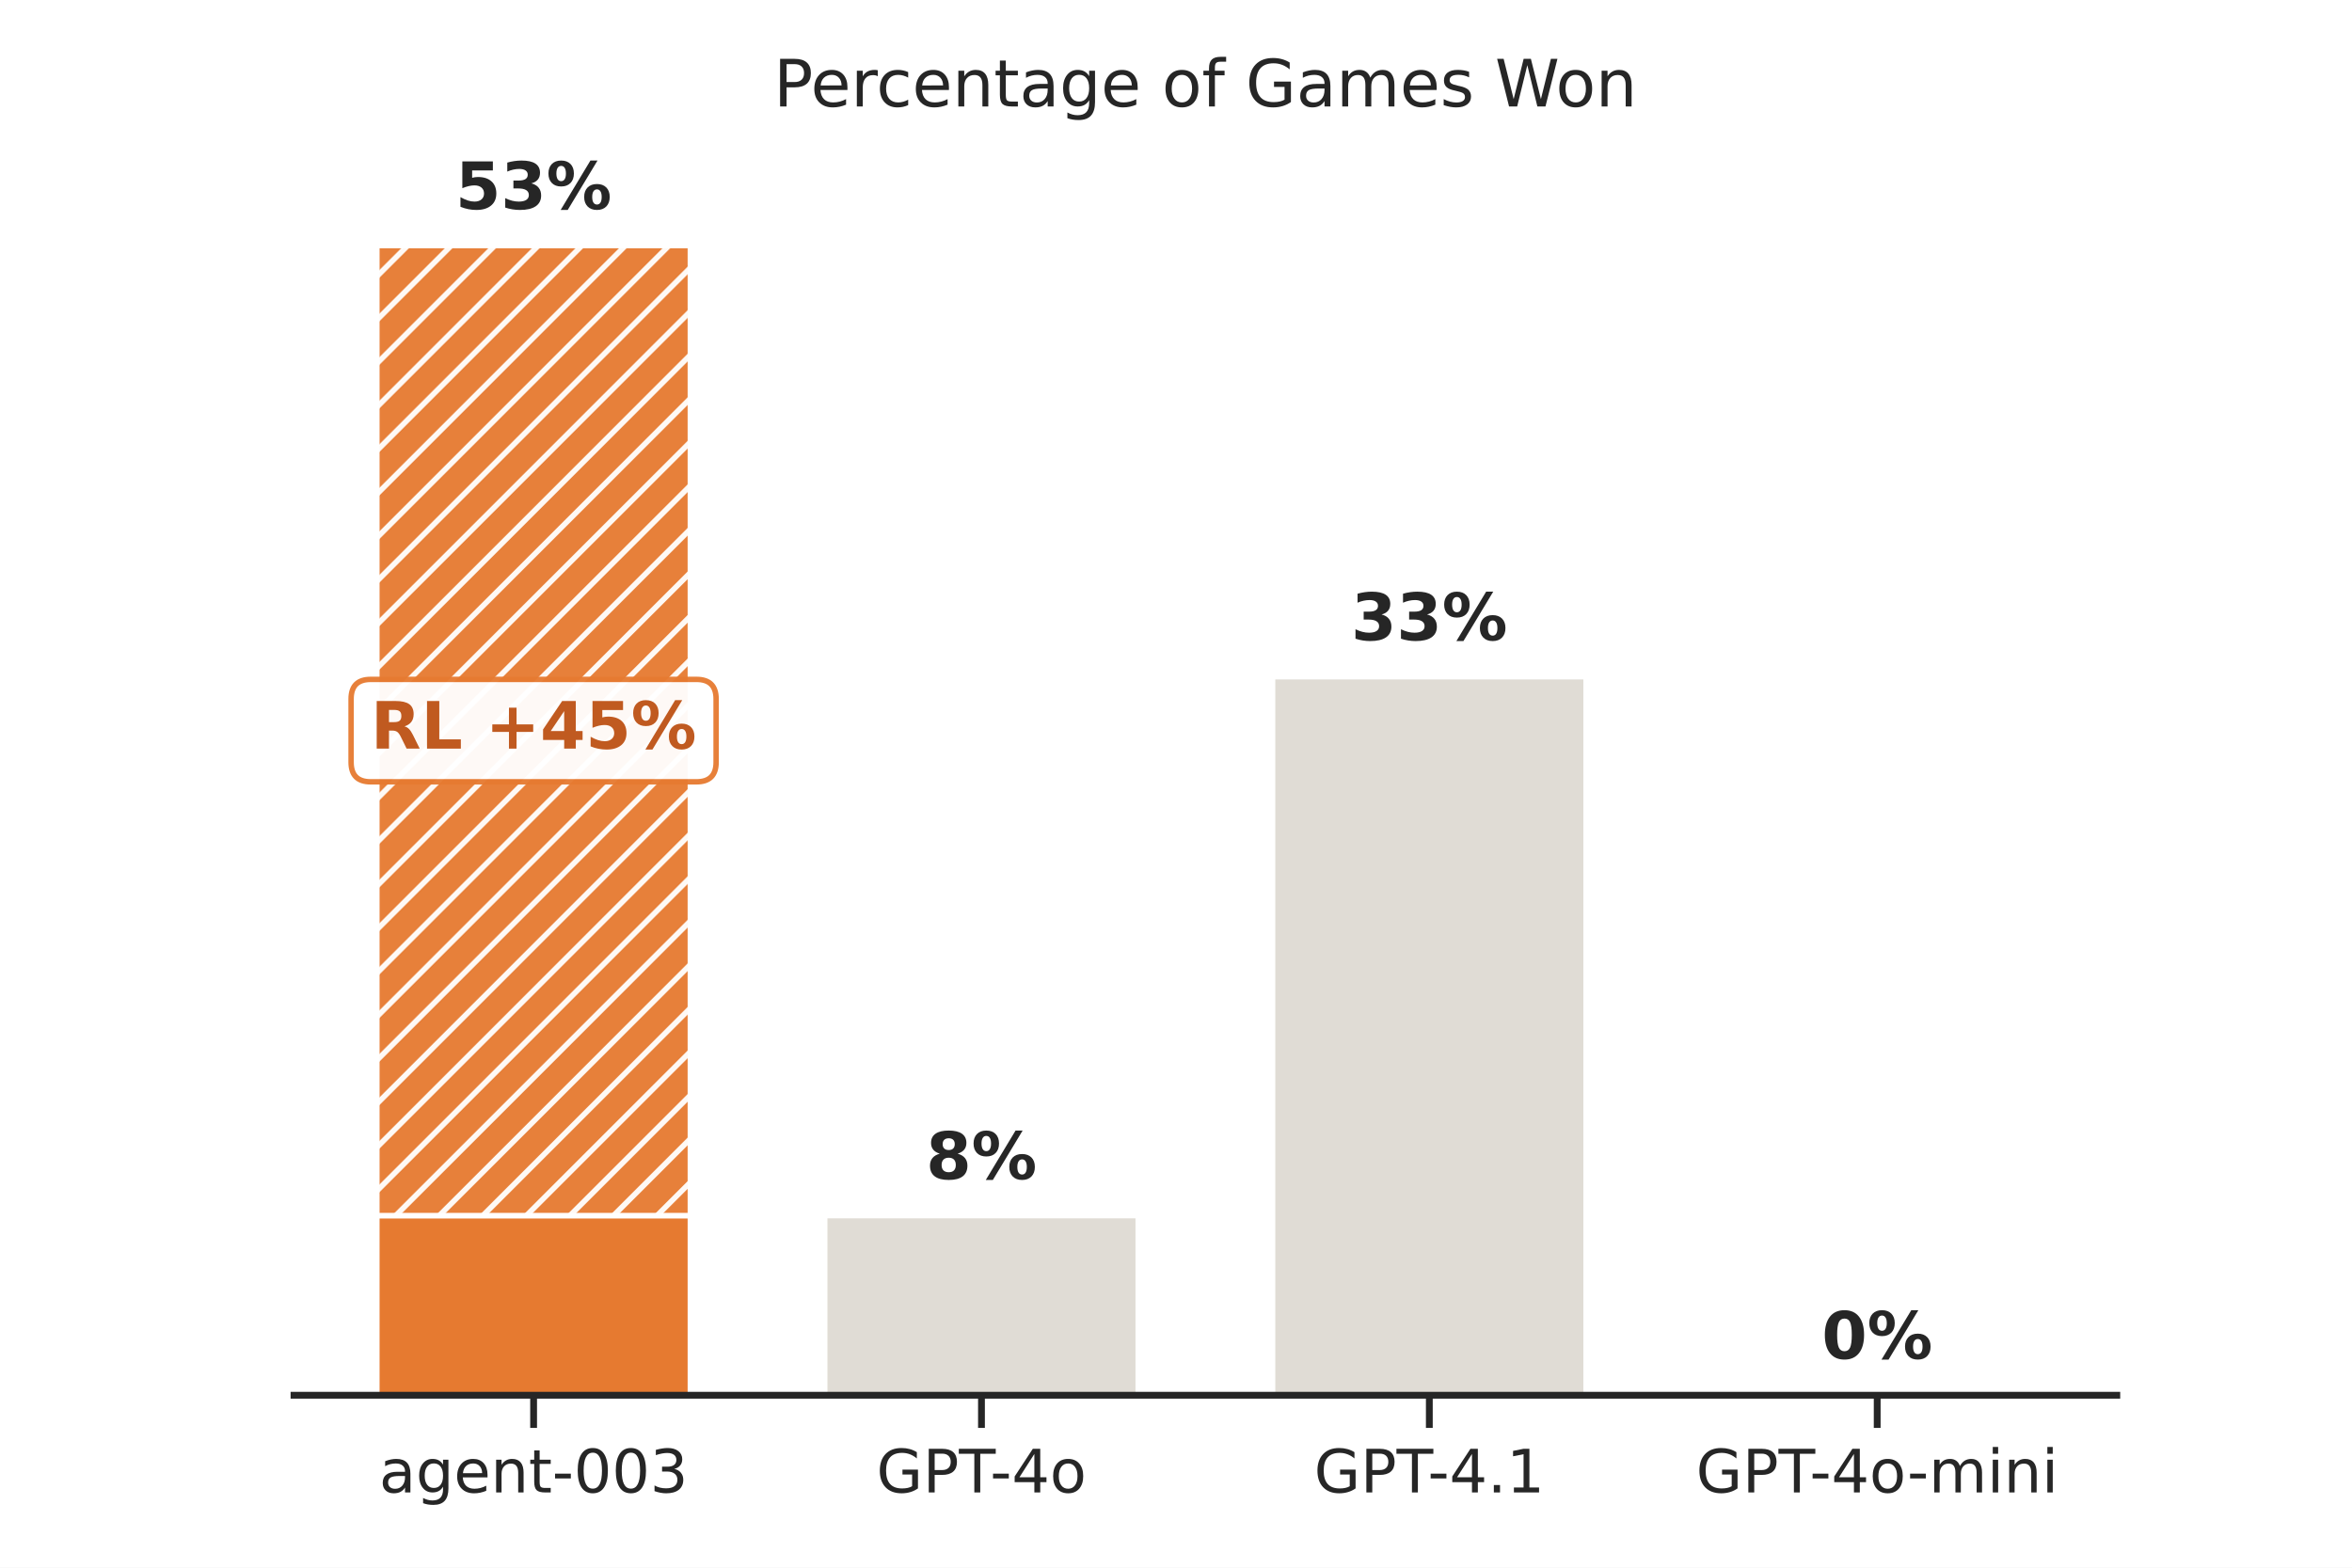
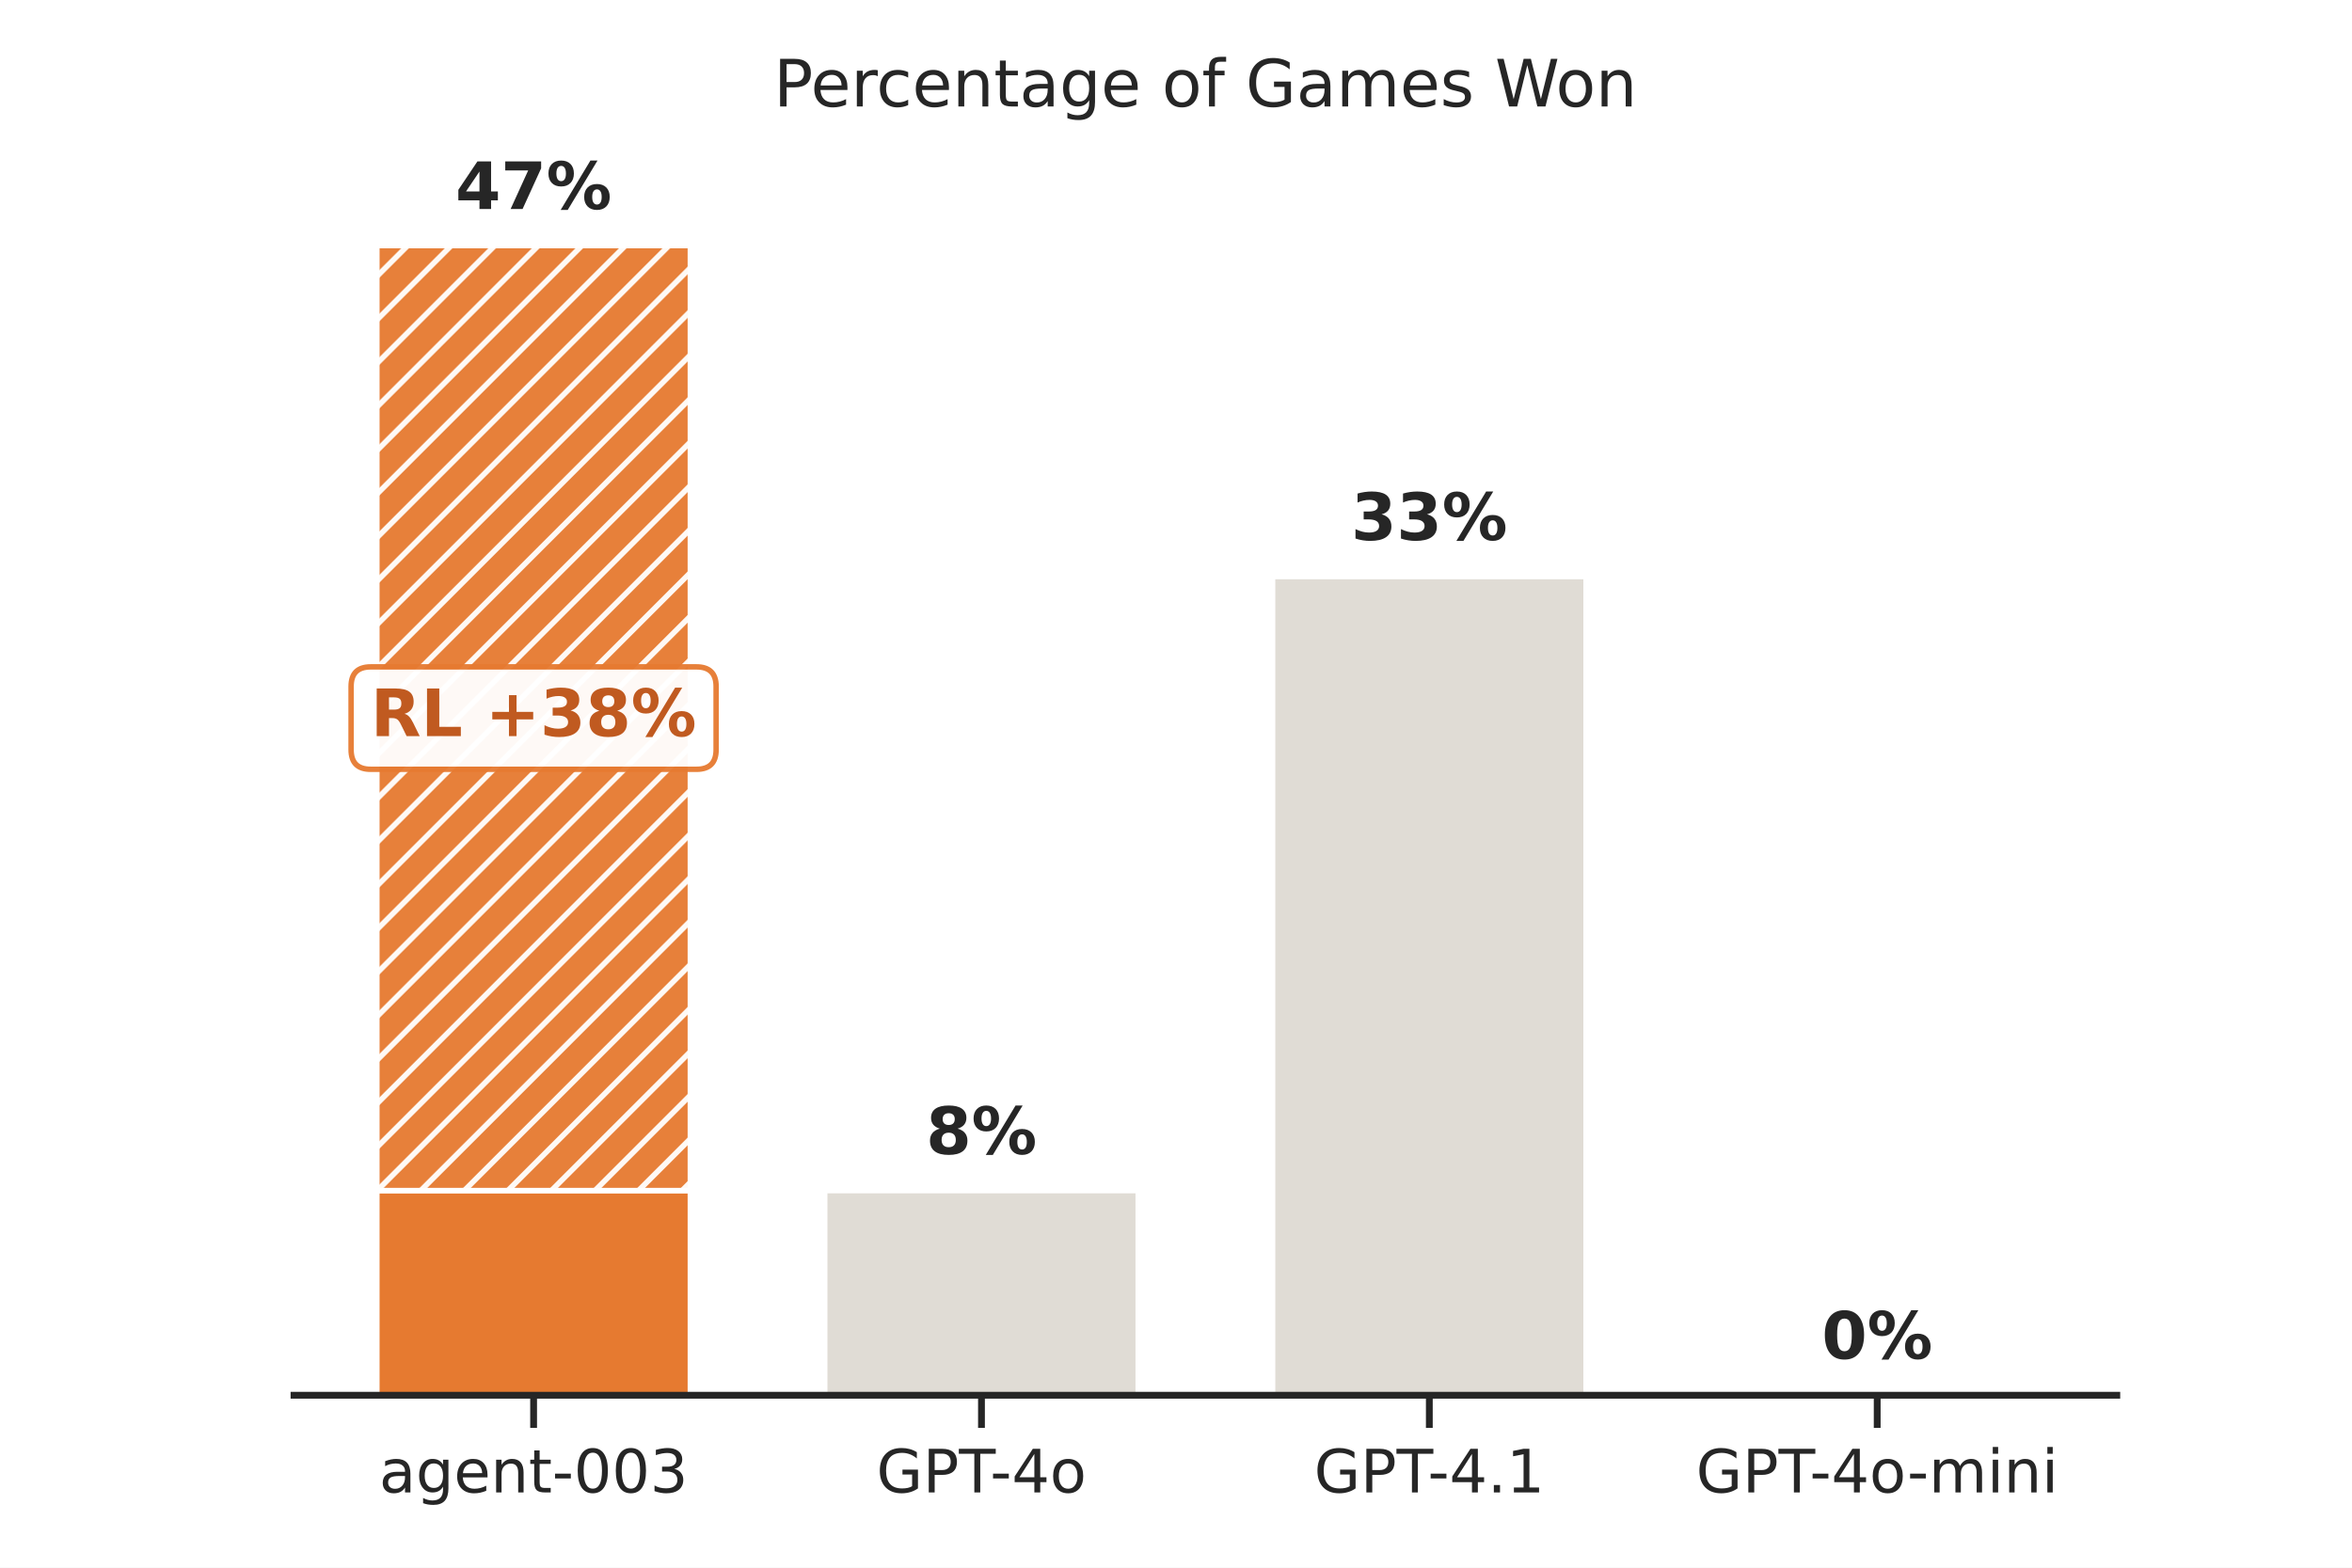
<svg xmlns="http://www.w3.org/2000/svg" xmlns:xlink="http://www.w3.org/1999/xlink" width="432pt" height="288pt" viewBox="0 0 432 288" version="1.1">
  <defs>
    <style type="text/css">*{stroke-linejoin: round; stroke-linecap: butt}</style>
  </defs>
  <g id="figure_1">
    <g id="patch_1">
      <path d="M 0 288  L 432 288  L 432 0  L 0 0  z " style="fill: #ffffff" />
    </g>
    <g id="axes_1">
      <g id="patch_2">
        <path d="M 54 256.32  L 388.8 256.32  L 388.8 34.56  L 54 34.56  z " style="fill: #ffffff" />
      </g>
      <g id="matplotlib.axis_1">
        <g id="xtick_1">
          <g id="line2d_1">
            <defs>
-               <path id="m1b6e936767" d="M 0 0  L 0 6  " style="stroke: #262626; stroke-width: 1.25" />
+               <path id="m2d0dbe7aa3" d="M 0 0  L 0 6  " style="stroke: #262626; stroke-width: 1.25" />
            </defs>
            <g>
-               <use xlink:href="#m1b6e936767" x="98.009" y="256.32" style="fill: #262626; stroke: #262626; stroke-width: 1.25" />
+               <use xlink:href="#m2d0dbe7aa3" x="98.009" y="256.32" style="fill: #262626; stroke: #262626; stroke-width: 1.25" />
            </g>
          </g>
          <g id="text_1">
            <g style="fill: #262626" transform="translate(69.63879 274.1783) scale(0.11 -0.11)">
              <defs>
                <path id="DejaVuSans-61" d="M 2194 1759  Q 1497 1759 1228 1600  Q 959 1441 959 1056  Q 959 750 1161 570  Q 1363 391 1709 391  Q 2188 391 2477 730  Q 2766 1069 2766 1631  L 2766 1759  L 2194 1759  z M 3341 1997  L 3341 0  L 2766 0  L 2766 531  Q 2569 213 2275 61  Q 1981 -91 1556 -91  Q 1019 -91 701 211  Q 384 513 384 1019  Q 384 1609 779 1909  Q 1175 2209 1959 2209  L 2766 2209  L 2766 2266  Q 2766 2663 2505 2880  Q 2244 3097 1772 3097  Q 1472 3097 1187 3025  Q 903 2953 641 2809  L 641 3341  Q 956 3463 1253 3523  Q 1550 3584 1831 3584  Q 2591 3584 2966 3190  Q 3341 2797 3341 1997  z " transform="scale(0.015625)" />
                <path id="DejaVuSans-67" d="M 2906 1791  Q 2906 2416 2648 2759  Q 2391 3103 1925 3103  Q 1463 3103 1205 2759  Q 947 2416 947 1791  Q 947 1169 1205 825  Q 1463 481 1925 481  Q 2391 481 2648 825  Q 2906 1169 2906 1791  z M 3481 434  Q 3481 -459 3084 -895  Q 2688 -1331 1869 -1331  Q 1566 -1331 1297 -1286  Q 1028 -1241 775 -1147  L 775 -588  Q 1028 -725 1275 -790  Q 1522 -856 1778 -856  Q 2344 -856 2625 -561  Q 2906 -266 2906 331  L 2906 616  Q 2728 306 2450 153  Q 2172 0 1784 0  Q 1141 0 747 490  Q 353 981 353 1791  Q 353 2603 747 3093  Q 1141 3584 1784 3584  Q 2172 3584 2450 3431  Q 2728 3278 2906 2969  L 2906 3500  L 3481 3500  L 3481 434  z " transform="scale(0.015625)" />
                <path id="DejaVuSans-65" d="M 3597 1894  L 3597 1613  L 953 1613  Q 991 1019 1311 708  Q 1631 397 2203 397  Q 2534 397 2845 478  Q 3156 559 3463 722  L 3463 178  Q 3153 47 2828 -22  Q 2503 -91 2169 -91  Q 1331 -91 842 396  Q 353 884 353 1716  Q 353 2575 817 3079  Q 1281 3584 2069 3584  Q 2775 3584 3186 3129  Q 3597 2675 3597 1894  z M 3022 2063  Q 3016 2534 2758 2815  Q 2500 3097 2075 3097  Q 1594 3097 1305 2825  Q 1016 2553 972 2059  L 3022 2063  z " transform="scale(0.015625)" />
                <path id="DejaVuSans-6e" d="M 3513 2113  L 3513 0  L 2938 0  L 2938 2094  Q 2938 2591 2744 2837  Q 2550 3084 2163 3084  Q 1697 3084 1428 2787  Q 1159 2491 1159 1978  L 1159 0  L 581 0  L 581 3500  L 1159 3500  L 1159 2956  Q 1366 3272 1645 3428  Q 1925 3584 2291 3584  Q 2894 3584 3203 3211  Q 3513 2838 3513 2113  z " transform="scale(0.015625)" />
                <path id="DejaVuSans-74" d="M 1172 4494  L 1172 3500  L 2356 3500  L 2356 3053  L 1172 3053  L 1172 1153  Q 1172 725 1289 603  Q 1406 481 1766 481  L 2356 481  L 2356 0  L 1766 0  Q 1100 0 847 248  Q 594 497 594 1153  L 594 3053  L 172 3053  L 172 3500  L 594 3500  L 594 4494  L 1172 4494  z " transform="scale(0.015625)" />
                <path id="DejaVuSans-2d" d="M 313 2009  L 1997 2009  L 1997 1497  L 313 1497  L 313 2009  z " transform="scale(0.015625)" />
                <path id="DejaVuSans-30" d="M 2034 4250  Q 1547 4250 1301 3770  Q 1056 3291 1056 2328  Q 1056 1369 1301 889  Q 1547 409 2034 409  Q 2525 409 2770 889  Q 3016 1369 3016 2328  Q 3016 3291 2770 3770  Q 2525 4250 2034 4250  z M 2034 4750  Q 2819 4750 3233 4129  Q 3647 3509 3647 2328  Q 3647 1150 3233 529  Q 2819 -91 2034 -91  Q 1250 -91 836 529  Q 422 1150 422 2328  Q 422 3509 836 4129  Q 1250 4750 2034 4750  z " transform="scale(0.015625)" />
                <path id="DejaVuSans-33" d="M 2597 2516  Q 3050 2419 3304 2112  Q 3559 1806 3559 1356  Q 3559 666 3084 287  Q 2609 -91 1734 -91  Q 1441 -91 1130 -33  Q 819 25 488 141  L 488 750  Q 750 597 1062 519  Q 1375 441 1716 441  Q 2309 441 2620 675  Q 2931 909 2931 1356  Q 2931 1769 2642 2001  Q 2353 2234 1838 2234  L 1294 2234  L 1294 2753  L 1863 2753  Q 2328 2753 2575 2939  Q 2822 3125 2822 3475  Q 2822 3834 2567 4026  Q 2313 4219 1838 4219  Q 1578 4219 1281 4162  Q 984 4106 628 3988  L 628 4550  Q 988 4650 1302 4700  Q 1616 4750 1894 4750  Q 2613 4750 3031 4423  Q 3450 4097 3450 3541  Q 3450 3153 3228 2886  Q 3006 2619 2597 2516  z " transform="scale(0.015625)" />
              </defs>
              <use xlink:href="#DejaVuSans-61" />
              <use xlink:href="#DejaVuSans-67" transform="translate(61.2793 0)" />
              <use xlink:href="#DejaVuSans-65" transform="translate(124.7559 0)" />
              <use xlink:href="#DejaVuSans-6e" transform="translate(186.2793 0)" />
              <use xlink:href="#DejaVuSans-74" transform="translate(249.6582 0)" />
              <use xlink:href="#DejaVuSans-2d" transform="translate(288.8672 0)" />
              <use xlink:href="#DejaVuSans-30" transform="translate(324.9512 0)" />
              <use xlink:href="#DejaVuSans-30" transform="translate(388.5742 0)" />
              <use xlink:href="#DejaVuSans-33" transform="translate(452.1973 0)" />
            </g>
          </g>
        </g>
        <g id="xtick_2">
          <g id="line2d_2">
            <g>
-               <use xlink:href="#m1b6e936767" x="180.27" y="256.32" style="fill: #262626; stroke: #262626; stroke-width: 1.25" />
+               <use xlink:href="#m2d0dbe7aa3" x="180.27" y="256.32" style="fill: #262626; stroke: #262626; stroke-width: 1.25" />
            </g>
          </g>
          <g id="text_2">
            <g style="fill: #262626" transform="translate(160.9854 274.1783) scale(0.11 -0.11)">
              <defs>
                <path id="DejaVuSans-47" d="M 3809 666  L 3809 1919  L 2778 1919  L 2778 2438  L 4434 2438  L 4434 434  Q 4069 175 3628 42  Q 3188 -91 2688 -91  Q 1594 -91 976 548  Q 359 1188 359 2328  Q 359 3472 976 4111  Q 1594 4750 2688 4750  Q 3144 4750 3555 4637  Q 3966 4525 4313 4306  L 4313 3634  Q 3963 3931 3569 4081  Q 3175 4231 2741 4231  Q 1884 4231 1454 3753  Q 1025 3275 1025 2328  Q 1025 1384 1454 906  Q 1884 428 2741 428  Q 3075 428 3337 486  Q 3600 544 3809 666  z " transform="scale(0.015625)" />
                <path id="DejaVuSans-50" d="M 1259 4147  L 1259 2394  L 2053 2394  Q 2494 2394 2734 2622  Q 2975 2850 2975 3272  Q 2975 3691 2734 3919  Q 2494 4147 2053 4147  L 1259 4147  z M 628 4666  L 2053 4666  Q 2838 4666 3239 4311  Q 3641 3956 3641 3272  Q 3641 2581 3239 2228  Q 2838 1875 2053 1875  L 1259 1875  L 1259 0  L 628 0  L 628 4666  z " transform="scale(0.015625)" />
                <path id="DejaVuSans-54" d="M -19 4666  L 3928 4666  L 3928 4134  L 2272 4134  L 2272 0  L 1638 0  L 1638 4134  L -19 4134  L -19 4666  z " transform="scale(0.015625)" />
                <path id="DejaVuSans-34" d="M 2419 4116  L 825 1625  L 2419 1625  L 2419 4116  z M 2253 4666  L 3047 4666  L 3047 1625  L 3713 1625  L 3713 1100  L 3047 1100  L 3047 0  L 2419 0  L 2419 1100  L 313 1100  L 313 1709  L 2253 4666  z " transform="scale(0.015625)" />
                <path id="DejaVuSans-6f" d="M 1959 3097  Q 1497 3097 1228 2736  Q 959 2375 959 1747  Q 959 1119 1226 758  Q 1494 397 1959 397  Q 2419 397 2687 759  Q 2956 1122 2956 1747  Q 2956 2369 2687 2733  Q 2419 3097 1959 3097  z M 1959 3584  Q 2709 3584 3137 3096  Q 3566 2609 3566 1747  Q 3566 888 3137 398  Q 2709 -91 1959 -91  Q 1206 -91 779 398  Q 353 888 353 1747  Q 353 2609 779 3096  Q 1206 3584 1959 3584  z " transform="scale(0.015625)" />
              </defs>
              <use xlink:href="#DejaVuSans-47" />
              <use xlink:href="#DejaVuSans-50" transform="translate(77.49023 0)" />
              <use xlink:href="#DejaVuSans-54" transform="translate(137.793 0)" />
              <use xlink:href="#DejaVuSans-2d" transform="translate(189.752 0)" />
              <use xlink:href="#DejaVuSans-34" transform="translate(225.8359 0)" />
              <use xlink:href="#DejaVuSans-6f" transform="translate(289.459 0)" />
            </g>
          </g>
        </g>
        <g id="xtick_3">
          <g id="line2d_3">
            <g>
-               <use xlink:href="#m1b6e936767" x="262.53" y="256.32" style="fill: #262626; stroke: #262626; stroke-width: 1.25" />
+               <use xlink:href="#m2d0dbe7aa3" x="262.53" y="256.32" style="fill: #262626; stroke: #262626; stroke-width: 1.25" />
            </g>
          </g>
          <g id="text_3">
            <g style="fill: #262626" transform="translate(241.3638 274.1783) scale(0.11 -0.11)">
              <defs>
                <path id="DejaVuSans-2e" d="M 684 794  L 1344 794  L 1344 0  L 684 0  L 684 794  z " transform="scale(0.015625)" />
                <path id="DejaVuSans-31" d="M 794 531  L 1825 531  L 1825 4091  L 703 3866  L 703 4441  L 1819 4666  L 2450 4666  L 2450 531  L 3481 531  L 3481 0  L 794 0  L 794 531  z " transform="scale(0.015625)" />
              </defs>
              <use xlink:href="#DejaVuSans-47" />
              <use xlink:href="#DejaVuSans-50" transform="translate(77.49023 0)" />
              <use xlink:href="#DejaVuSans-54" transform="translate(137.793 0)" />
              <use xlink:href="#DejaVuSans-2d" transform="translate(189.752 0)" />
              <use xlink:href="#DejaVuSans-34" transform="translate(225.8359 0)" />
              <use xlink:href="#DejaVuSans-2e" transform="translate(289.459 0)" />
              <use xlink:href="#DejaVuSans-31" transform="translate(321.2461 0)" />
            </g>
          </g>
        </g>
        <g id="xtick_4">
          <g id="line2d_4">
            <g>
-               <use xlink:href="#m1b6e936767" x="344.791" y="256.32" style="fill: #262626; stroke: #262626; stroke-width: 1.25" />
+               <use xlink:href="#m2d0dbe7aa3" x="344.791" y="256.32" style="fill: #262626; stroke: #262626; stroke-width: 1.25" />
            </g>
          </g>
          <g id="text_4">
            <g style="fill: #262626" transform="translate(311.52 274.1783) scale(0.11 -0.11)">
              <defs>
                <path id="DejaVuSans-6d" d="M 3328 2828  Q 3544 3216 3844 3400  Q 4144 3584 4550 3584  Q 5097 3584 5394 3201  Q 5691 2819 5691 2113  L 5691 0  L 5113 0  L 5113 2094  Q 5113 2597 4934 2840  Q 4756 3084 4391 3084  Q 3944 3084 3684 2787  Q 3425 2491 3425 1978  L 3425 0  L 2847 0  L 2847 2094  Q 2847 2600 2669 2842  Q 2491 3084 2119 3084  Q 1678 3084 1418 2786  Q 1159 2488 1159 1978  L 1159 0  L 581 0  L 581 3500  L 1159 3500  L 1159 2956  Q 1356 3278 1631 3431  Q 1906 3584 2284 3584  Q 2666 3584 2933 3390  Q 3200 3197 3328 2828  z " transform="scale(0.015625)" />
                <path id="DejaVuSans-69" d="M 603 3500  L 1178 3500  L 1178 0  L 603 0  L 603 3500  z M 603 4863  L 1178 4863  L 1178 4134  L 603 4134  L 603 4863  z " transform="scale(0.015625)" />
              </defs>
              <use xlink:href="#DejaVuSans-47" />
              <use xlink:href="#DejaVuSans-50" transform="translate(77.49023 0)" />
              <use xlink:href="#DejaVuSans-54" transform="translate(137.793 0)" />
              <use xlink:href="#DejaVuSans-2d" transform="translate(189.752 0)" />
              <use xlink:href="#DejaVuSans-34" transform="translate(225.8359 0)" />
              <use xlink:href="#DejaVuSans-6f" transform="translate(289.459 0)" />
              <use xlink:href="#DejaVuSans-2d" transform="translate(352.5156 0)" />
              <use xlink:href="#DejaVuSans-6d" transform="translate(388.5996 0)" />
              <use xlink:href="#DejaVuSans-69" transform="translate(486.0117 0)" />
              <use xlink:href="#DejaVuSans-6e" transform="translate(513.7949 0)" />
              <use xlink:href="#DejaVuSans-69" transform="translate(577.1738 0)" />
            </g>
          </g>
        </g>
      </g>
      <g id="matplotlib.axis_2" />
      <g id="patch_3">
-         <path d="M 69.218 256.32  L 126.8 256.32  L 126.8 223.32  L 69.218 223.32  z " clip-path="url(#p5e342ed504)" style="fill: #e67a30; stroke: #ffffff; stroke-linejoin: miter" />
+         <path d="M 69.218 256.32  L 126.8 256.32  L 126.8 218.72  L 69.218 218.72  z " clip-path="url(#p8e0814d3ab)" style="fill: #e67a30; stroke: #ffffff; stroke-linejoin: miter" />
      </g>
      <g id="patch_4">
-         <path d="M 69.218 223.32  L 126.8 223.32  L 126.8 45.12  L 69.218 45.12  z " clip-path="url(#p5e342ed504)" style="fill: url(#h89f48c4d6b); opacity: 0.95; stroke: #ffffff; stroke-linejoin: miter" />
+         <path d="M 69.218 218.72  L 126.8 218.72  L 126.8 45.12  L 69.218 45.12  z " clip-path="url(#p8e0814d3ab)" style="fill: url(#h986c0298ac); opacity: 0.95; stroke: #ffffff; stroke-linejoin: miter" />
      </g>
      <g id="patch_5">
-         <path d="M 151.479 256.32  L 209.061 256.32  L 209.061 223.32  L 151.479 223.32  z " clip-path="url(#p5e342ed504)" style="fill: #e0dcd5; stroke: #ffffff; stroke-linejoin: miter" />
+         <path d="M 151.479 256.32  L 209.061 256.32  L 209.061 218.72  L 151.479 218.72  z " clip-path="url(#p8e0814d3ab)" style="fill: #e0dcd5; stroke: #ffffff; stroke-linejoin: miter" />
      </g>
      <g id="patch_6">
-         <path d="M 233.739 256.32  L 291.321 256.32  L 291.321 124.32  L 233.739 124.32  z " clip-path="url(#p5e342ed504)" style="fill: #e0dcd5; stroke: #ffffff; stroke-linejoin: miter" />
+         <path d="M 233.739 256.32  L 291.321 256.32  L 291.321 105.92  L 233.739 105.92  z " clip-path="url(#p8e0814d3ab)" style="fill: #e0dcd5; stroke: #ffffff; stroke-linejoin: miter" />
      </g>
      <g id="patch_7">
-         <path d="M 316 256.32  L 373.582 256.32  L 373.582 256.32  L 316 256.32  z " clip-path="url(#p5e342ed504)" style="fill: #e0dcd5; stroke: #ffffff; stroke-linejoin: miter" />
+         <path d="M 316 256.32  L 373.582 256.32  L 373.582 256.32  L 316 256.32  z " clip-path="url(#p8e0814d3ab)" style="fill: #e0dcd5; stroke: #ffffff; stroke-linejoin: miter" />
      </g>
      <g id="patch_8">
        <path d="M 54 256.32  L 388.8 256.32  " style="fill: none; stroke: #262626; stroke-width: 1.25; stroke-linejoin: miter; stroke-linecap: square" />
      </g>
      <g id="text_5">
        <g id="patch_9">
-           <path d="M 68.088 143.627  L 127.931 143.627  Q 131.531 143.627 131.531 140.027  L 131.531 128.413  Q 131.531 124.813 127.931 124.813  L 68.088 124.813  Q 64.488 124.813 64.488 128.413  L 64.488 140.027  Q 64.488 143.627 68.088 143.627  z " style="fill: #ffffff; opacity: 0.95; stroke: #e67a30; stroke-linejoin: miter" />
-         </g>
-         <g style="fill: #c05a20" transform="translate(68.08809 137.5312) scale(0.12 -0.12)">
+           <path d="M 68.088 141.327  L 127.931 141.327  Q 131.531 141.327 131.531 137.727  L 131.531 126.113  Q 131.531 122.513 127.931 122.513  L 68.088 122.513  Q 64.488 122.513 64.488 126.113  L 64.488 137.727  Q 64.488 141.327 68.088 141.327  z " style="fill: #ffffff; opacity: 0.95; stroke: #e67a30; stroke-linejoin: miter" />
+         </g>
+         <g style="fill: #c05a20" transform="translate(68.08809 135.2312) scale(0.12 -0.12)">
          <defs>
            <path id="DejaVuSans-Bold-52" d="M 2297 2597  Q 2675 2597 2839 2737  Q 3003 2878 3003 3200  Q 3003 3519 2839 3656  Q 2675 3794 2297 3794  L 1791 3794  L 1791 2597  L 2297 2597  z M 1791 1766  L 1791 0  L 588 0  L 588 4666  L 2425 4666  Q 3347 4666 3776 4356  Q 4206 4047 4206 3378  Q 4206 2916 3982 2619  Q 3759 2322 3309 2181  Q 3556 2125 3751 1926  Q 3947 1728 4147 1325  L 4800 0  L 3519 0  L 2950 1159  Q 2778 1509 2601 1637  Q 2425 1766 2131 1766  L 1791 1766  z " transform="scale(0.015625)" />
            <path id="DejaVuSans-Bold-4c" d="M 588 4666  L 1791 4666  L 1791 909  L 3903 909  L 3903 0  L 588 0  L 588 4666  z " transform="scale(0.015625)" />
            <path id="DejaVuSans-Bold-20" transform="scale(0.015625)" />
            <path id="DejaVuSans-Bold-2b" d="M 3053 4013  L 3053 2375  L 4684 2375  L 4684 1638  L 3053 1638  L 3053 0  L 2309 0  L 2309 1638  L 678 1638  L 678 2375  L 2309 2375  L 2309 4013  L 3053 4013  z " transform="scale(0.015625)" />
-             <path id="DejaVuSans-Bold-34" d="M 2356 3675  L 1038 1722  L 2356 1722  L 2356 3675  z M 2156 4666  L 3494 4666  L 3494 1722  L 4159 1722  L 4159 850  L 3494 850  L 3494 0  L 2356 0  L 2356 850  L 288 850  L 288 1881  L 2156 4666  z " transform="scale(0.015625)" />
-             <path id="DejaVuSans-Bold-35" d="M 678 4666  L 3669 4666  L 3669 3781  L 1638 3781  L 1638 3059  Q 1775 3097 1914 3117  Q 2053 3138 2203 3138  Q 3056 3138 3531 2711  Q 4006 2284 4006 1522  Q 4006 766 3489 337  Q 2972 -91 2053 -91  Q 1656 -91 1267 -14  Q 878 63 494 219  L 494 1166  Q 875 947 1217 837  Q 1559 728 1863 728  Q 2300 728 2551 942  Q 2803 1156 2803 1522  Q 2803 1891 2551 2103  Q 2300 2316 1863 2316  Q 1603 2316 1309 2248  Q 1016 2181 678 2041  L 678 4666  z " transform="scale(0.015625)" />
+             <path id="DejaVuSans-Bold-33" d="M 2981 2516  Q 3453 2394 3698 2092  Q 3944 1791 3944 1325  Q 3944 631 3412 270  Q 2881 -91 1863 -91  Q 1503 -91 1142 -33  Q 781 25 428 141  L 428 1069  Q 766 900 1098 814  Q 1431 728 1753 728  Q 2231 728 2486 893  Q 2741 1059 2741 1369  Q 2741 1688 2480 1852  Q 2219 2016 1709 2016  L 1228 2016  L 1228 2791  L 1734 2791  Q 2188 2791 2409 2933  Q 2631 3075 2631 3366  Q 2631 3634 2415 3781  Q 2200 3928 1806 3928  Q 1516 3928 1219 3862  Q 922 3797 628 3669  L 628 4550  Q 984 4650 1334 4700  Q 1684 4750 2022 4750  Q 2931 4750 3382 4451  Q 3834 4153 3834 3553  Q 3834 3144 3618 2883  Q 3403 2622 2981 2516  z " transform="scale(0.015625)" />
+             <path id="DejaVuSans-Bold-38" d="M 2228 2088  Q 1891 2088 1709 1903  Q 1528 1719 1528 1375  Q 1528 1031 1709 848  Q 1891 666 2228 666  Q 2563 666 2741 848  Q 2919 1031 2919 1375  Q 2919 1722 2741 1905  Q 2563 2088 2228 2088  z M 1350 2484  Q 925 2613 709 2878  Q 494 3144 494 3541  Q 494 4131 934 4440  Q 1375 4750 2228 4750  Q 3075 4750 3515 4442  Q 3956 4134 3956 3541  Q 3956 3144 3739 2878  Q 3522 2613 3097 2484  Q 3572 2353 3814 2058  Q 4056 1763 4056 1313  Q 4056 619 3595 264  Q 3134 -91 2228 -91  Q 1319 -91 855 264  Q 391 619 391 1313  Q 391 1763 633 2058  Q 875 2353 1350 2484  z M 1631 3419  Q 1631 3141 1786 2991  Q 1941 2841 2228 2841  Q 2509 2841 2662 2991  Q 2816 3141 2816 3419  Q 2816 3697 2662 3845  Q 2509 3994 2228 3994  Q 1941 3994 1786 3844  Q 1631 3694 1631 3419  z " transform="scale(0.015625)" />
            <path id="DejaVuSans-Bold-25" d="M 4959 1925  Q 4738 1925 4616 1733  Q 4494 1541 4494 1184  Q 4494 825 4614 633  Q 4734 441 4959 441  Q 5184 441 5303 633  Q 5422 825 5422 1184  Q 5422 1541 5301 1733  Q 5181 1925 4959 1925  z M 4959 2450  Q 5541 2450 5875 2112  Q 6209 1775 6209 1184  Q 6209 594 5875 251  Q 5541 -91 4959 -91  Q 4378 -91 4042 251  Q 3706 594 3706 1184  Q 3706 1772 4042 2111  Q 4378 2450 4959 2450  z M 2094 -91  L 1403 -91  L 4319 4750  L 5013 4750  L 2094 -91  z M 1453 4750  Q 2034 4750 2367 4411  Q 2700 4072 2700 3481  Q 2700 2891 2367 2550  Q 2034 2209 1453 2209  Q 872 2209 539 2550  Q 206 2891 206 3481  Q 206 4072 539 4411  Q 872 4750 1453 4750  z M 1453 4225  Q 1228 4225 1106 4031  Q 984 3838 984 3481  Q 984 3122 1106 2926  Q 1228 2731 1453 2731  Q 1678 2731 1798 2926  Q 1919 3122 1919 3481  Q 1919 3838 1797 4031  Q 1675 4225 1453 4225  z " transform="scale(0.015625)" />
          </defs>
          <use xlink:href="#DejaVuSans-Bold-52" />
          <use xlink:href="#DejaVuSans-Bold-4c" transform="translate(77.00195 0)" />
          <use xlink:href="#DejaVuSans-Bold-20" transform="translate(140.7227 0)" />
          <use xlink:href="#DejaVuSans-Bold-2b" transform="translate(175.5371 0)" />
-           <use xlink:href="#DejaVuSans-Bold-34" transform="translate(259.3262 0)" />
-           <use xlink:href="#DejaVuSans-Bold-35" transform="translate(328.9062 0)" />
+           <use xlink:href="#DejaVuSans-Bold-33" transform="translate(259.3262 0)" />
+           <use xlink:href="#DejaVuSans-Bold-38" transform="translate(328.9062 0)" />
          <use xlink:href="#DejaVuSans-Bold-25" transform="translate(398.4863 0)" />
        </g>
      </g>
      <g id="text_6">
        <g style="fill: #262626" transform="translate(83.64777 38.40037) scale(0.12 -0.12)">
          <defs>
-             <path id="DejaVuSans-Bold-33" d="M 2981 2516  Q 3453 2394 3698 2092  Q 3944 1791 3944 1325  Q 3944 631 3412 270  Q 2881 -91 1863 -91  Q 1503 -91 1142 -33  Q 781 25 428 141  L 428 1069  Q 766 900 1098 814  Q 1431 728 1753 728  Q 2231 728 2486 893  Q 2741 1059 2741 1369  Q 2741 1688 2480 1852  Q 2219 2016 1709 2016  L 1228 2016  L 1228 2791  L 1734 2791  Q 2188 2791 2409 2933  Q 2631 3075 2631 3366  Q 2631 3634 2415 3781  Q 2200 3928 1806 3928  Q 1516 3928 1219 3862  Q 922 3797 628 3669  L 628 4550  Q 984 4650 1334 4700  Q 1684 4750 2022 4750  Q 2931 4750 3382 4451  Q 3834 4153 3834 3553  Q 3834 3144 3618 2883  Q 3403 2622 2981 2516  z " transform="scale(0.015625)" />
-           </defs>
-           <use xlink:href="#DejaVuSans-Bold-35" />
-           <use xlink:href="#DejaVuSans-Bold-33" transform="translate(69.58008 0)" />
+             <path id="DejaVuSans-Bold-34" d="M 2356 3675  L 1038 1722  L 2356 1722  L 2356 3675  z M 2156 4666  L 3494 4666  L 3494 1722  L 4159 1722  L 4159 850  L 3494 850  L 3494 0  L 2356 0  L 2356 850  L 288 850  L 288 1881  L 2156 4666  z " transform="scale(0.015625)" />
+             <path id="DejaVuSans-Bold-37" d="M 428 4666  L 3944 4666  L 3944 3988  L 2125 0  L 953 0  L 2675 3781  L 428 3781  L 428 4666  z " transform="scale(0.015625)" />
+           </defs>
+           <use xlink:href="#DejaVuSans-Bold-34" />
+           <use xlink:href="#DejaVuSans-Bold-37" transform="translate(69.58008 0)" />
          <use xlink:href="#DejaVuSans-Bold-25" transform="translate(139.1602 0)" />
        </g>
      </g>
      <g id="text_7">
-         <g style="fill: #262626" transform="translate(170.0829 216.6004) scale(0.12 -0.12)">
-           <defs>
-             <path id="DejaVuSans-Bold-38" d="M 2228 2088  Q 1891 2088 1709 1903  Q 1528 1719 1528 1375  Q 1528 1031 1709 848  Q 1891 666 2228 666  Q 2563 666 2741 848  Q 2919 1031 2919 1375  Q 2919 1722 2741 1905  Q 2563 2088 2228 2088  z M 1350 2484  Q 925 2613 709 2878  Q 494 3144 494 3541  Q 494 4131 934 4440  Q 1375 4750 2228 4750  Q 3075 4750 3515 4442  Q 3956 4134 3956 3541  Q 3956 3144 3739 2878  Q 3522 2613 3097 2484  Q 3572 2353 3814 2058  Q 4056 1763 4056 1313  Q 4056 619 3595 264  Q 3134 -91 2228 -91  Q 1319 -91 855 264  Q 391 619 391 1313  Q 391 1763 633 2058  Q 875 2353 1350 2484  z M 1631 3419  Q 1631 3141 1786 2991  Q 1941 2841 2228 2841  Q 2509 2841 2662 2991  Q 2816 3141 2816 3419  Q 2816 3697 2662 3845  Q 2509 3994 2228 3994  Q 1941 3994 1786 3844  Q 1631 3694 1631 3419  z " transform="scale(0.015625)" />
-           </defs>
+         <g style="fill: #262626" transform="translate(170.0829 212.0004) scale(0.12 -0.12)">
          <use xlink:href="#DejaVuSans-Bold-38" />
          <use xlink:href="#DejaVuSans-Bold-25" transform="translate(69.58008 0)" />
        </g>
      </g>
      <g id="text_8">
-         <g style="fill: #262626" transform="translate(248.1687 117.6004) scale(0.12 -0.12)">
+         <g style="fill: #262626" transform="translate(248.1687 99.20037) scale(0.12 -0.12)">
          <use xlink:href="#DejaVuSans-Bold-33" />
          <use xlink:href="#DejaVuSans-Bold-33" transform="translate(69.58008 0)" />
          <use xlink:href="#DejaVuSans-Bold-25" transform="translate(139.1602 0)" />
        </g>
      </g>
      <g id="text_9">
        <g style="fill: #262626" transform="translate(334.6038 249.6004) scale(0.12 -0.12)">
          <defs>
            <path id="DejaVuSans-Bold-30" d="M 2944 2338  Q 2944 3213 2780 3570  Q 2616 3928 2228 3928  Q 1841 3928 1675 3570  Q 1509 3213 1509 2338  Q 1509 1453 1675 1090  Q 1841 728 2228 728  Q 2613 728 2778 1090  Q 2944 1453 2944 2338  z M 4147 2328  Q 4147 1169 3647 539  Q 3147 -91 2228 -91  Q 1306 -91 806 539  Q 306 1169 306 2328  Q 306 3491 806 4120  Q 1306 4750 2228 4750  Q 3147 4750 3647 4120  Q 4147 3491 4147 2328  z " transform="scale(0.015625)" />
          </defs>
          <use xlink:href="#DejaVuSans-Bold-30" />
          <use xlink:href="#DejaVuSans-Bold-25" transform="translate(69.58008 0)" />
        </g>
      </g>
      <g id="text_10">
        <g style="fill: #262626" transform="translate(142.1072 19.56) scale(0.12 -0.12)">
          <defs>
            <path id="DejaVuSans-72" d="M 2631 2963  Q 2534 3019 2420 3045  Q 2306 3072 2169 3072  Q 1681 3072 1420 2755  Q 1159 2438 1159 1844  L 1159 0  L 581 0  L 581 3500  L 1159 3500  L 1159 2956  Q 1341 3275 1631 3429  Q 1922 3584 2338 3584  Q 2397 3584 2469 3576  Q 2541 3569 2628 3553  L 2631 2963  z " transform="scale(0.015625)" />
            <path id="DejaVuSans-63" d="M 3122 3366  L 3122 2828  Q 2878 2963 2633 3030  Q 2388 3097 2138 3097  Q 1578 3097 1268 2742  Q 959 2388 959 1747  Q 959 1106 1268 751  Q 1578 397 2138 397  Q 2388 397 2633 464  Q 2878 531 3122 666  L 3122 134  Q 2881 22 2623 -34  Q 2366 -91 2075 -91  Q 1284 -91 818 406  Q 353 903 353 1747  Q 353 2603 823 3093  Q 1294 3584 2113 3584  Q 2378 3584 2631 3529  Q 2884 3475 3122 3366  z " transform="scale(0.015625)" />
            <path id="DejaVuSans-20" transform="scale(0.015625)" />
            <path id="DejaVuSans-66" d="M 2375 4863  L 2375 4384  L 1825 4384  Q 1516 4384 1395 4259  Q 1275 4134 1275 3809  L 1275 3500  L 2222 3500  L 2222 3053  L 1275 3053  L 1275 0  L 697 0  L 697 3053  L 147 3053  L 147 3500  L 697 3500  L 697 3744  Q 697 4328 969 4595  Q 1241 4863 1831 4863  L 2375 4863  z " transform="scale(0.015625)" />
            <path id="DejaVuSans-73" d="M 2834 3397  L 2834 2853  Q 2591 2978 2328 3040  Q 2066 3103 1784 3103  Q 1356 3103 1142 2972  Q 928 2841 928 2578  Q 928 2378 1081 2264  Q 1234 2150 1697 2047  L 1894 2003  Q 2506 1872 2764 1633  Q 3022 1394 3022 966  Q 3022 478 2636 193  Q 2250 -91 1575 -91  Q 1294 -91 989 -36  Q 684 19 347 128  L 347 722  Q 666 556 975 473  Q 1284 391 1588 391  Q 1994 391 2212 530  Q 2431 669 2431 922  Q 2431 1156 2273 1281  Q 2116 1406 1581 1522  L 1381 1569  Q 847 1681 609 1914  Q 372 2147 372 2553  Q 372 3047 722 3315  Q 1072 3584 1716 3584  Q 2034 3584 2315 3537  Q 2597 3491 2834 3397  z " transform="scale(0.015625)" />
            <path id="DejaVuSans-57" d="M 213 4666  L 850 4666  L 1831 722  L 2809 4666  L 3519 4666  L 4500 722  L 5478 4666  L 6119 4666  L 4947 0  L 4153 0  L 3169 4050  L 2175 0  L 1381 0  L 213 4666  z " transform="scale(0.015625)" />
          </defs>
          <use xlink:href="#DejaVuSans-50" />
          <use xlink:href="#DejaVuSans-65" transform="translate(56.67773 0)" />
          <use xlink:href="#DejaVuSans-72" transform="translate(118.2012 0)" />
          <use xlink:href="#DejaVuSans-63" transform="translate(157.0645 0)" />
          <use xlink:href="#DejaVuSans-65" transform="translate(212.0449 0)" />
          <use xlink:href="#DejaVuSans-6e" transform="translate(273.5684 0)" />
          <use xlink:href="#DejaVuSans-74" transform="translate(336.9473 0)" />
          <use xlink:href="#DejaVuSans-61" transform="translate(376.1562 0)" />
          <use xlink:href="#DejaVuSans-67" transform="translate(437.4355 0)" />
          <use xlink:href="#DejaVuSans-65" transform="translate(500.9121 0)" />
          <use xlink:href="#DejaVuSans-20" transform="translate(562.4355 0)" />
          <use xlink:href="#DejaVuSans-6f" transform="translate(594.2227 0)" />
          <use xlink:href="#DejaVuSans-66" transform="translate(655.4043 0)" />
          <use xlink:href="#DejaVuSans-20" transform="translate(690.6094 0)" />
          <use xlink:href="#DejaVuSans-47" transform="translate(722.3965 0)" />
          <use xlink:href="#DejaVuSans-61" transform="translate(799.8867 0)" />
          <use xlink:href="#DejaVuSans-6d" transform="translate(861.166 0)" />
          <use xlink:href="#DejaVuSans-65" transform="translate(958.5781 0)" />
          <use xlink:href="#DejaVuSans-73" transform="translate(1020.102 0)" />
          <use xlink:href="#DejaVuSans-20" transform="translate(1072.201 0)" />
          <use xlink:href="#DejaVuSans-57" transform="translate(1103.988 0)" />
          <use xlink:href="#DejaVuSans-6f" transform="translate(1196.99 0)" />
          <use xlink:href="#DejaVuSans-6e" transform="translate(1258.172 0)" />
        </g>
      </g>
    </g>
  </g>
  <defs>
-     <clipPath id="p5e342ed504">
+     <clipPath id="p8e0814d3ab">
      <rect x="54" y="34.56" width="334.8" height="221.76" />
    </clipPath>
  </defs>
  <defs>
-     <pattern id="h89f48c4d6b" patternUnits="userSpaceOnUse" x="0" y="0" width="72" height="72">
+     <pattern id="h986c0298ac" patternUnits="userSpaceOnUse" x="0" y="0" width="72" height="72">
      <rect x="0" y="0" width="73" height="73" fill="#e67a30" />
      <path d="M -36 36  L 36 -36  M -32 40  L 40 -32  M -28 44  L 44 -28  M -24 48  L 48 -24  M -20 52  L 52 -20  M -16 56  L 56 -16  M -12 60  L 60 -12  M -8 64  L 64 -8  M -4 68  L 68 -4  M 0 72  L 72 0  M 4 76  L 76 4  M 8 80  L 80 8  M 12 84  L 84 12  M 16 88  L 88 16  M 20 92  L 92 20  M 24 96  L 96 24  M 28 100  L 100 28  M 32 104  L 104 32  M 36 108  L 108 36  " style="fill: #ffffff; stroke: #ffffff; stroke-width: 1.0; stroke-linecap: butt; stroke-linejoin: miter; stroke-opacity: 0.95" />
    </pattern>
  </defs>
</svg>
